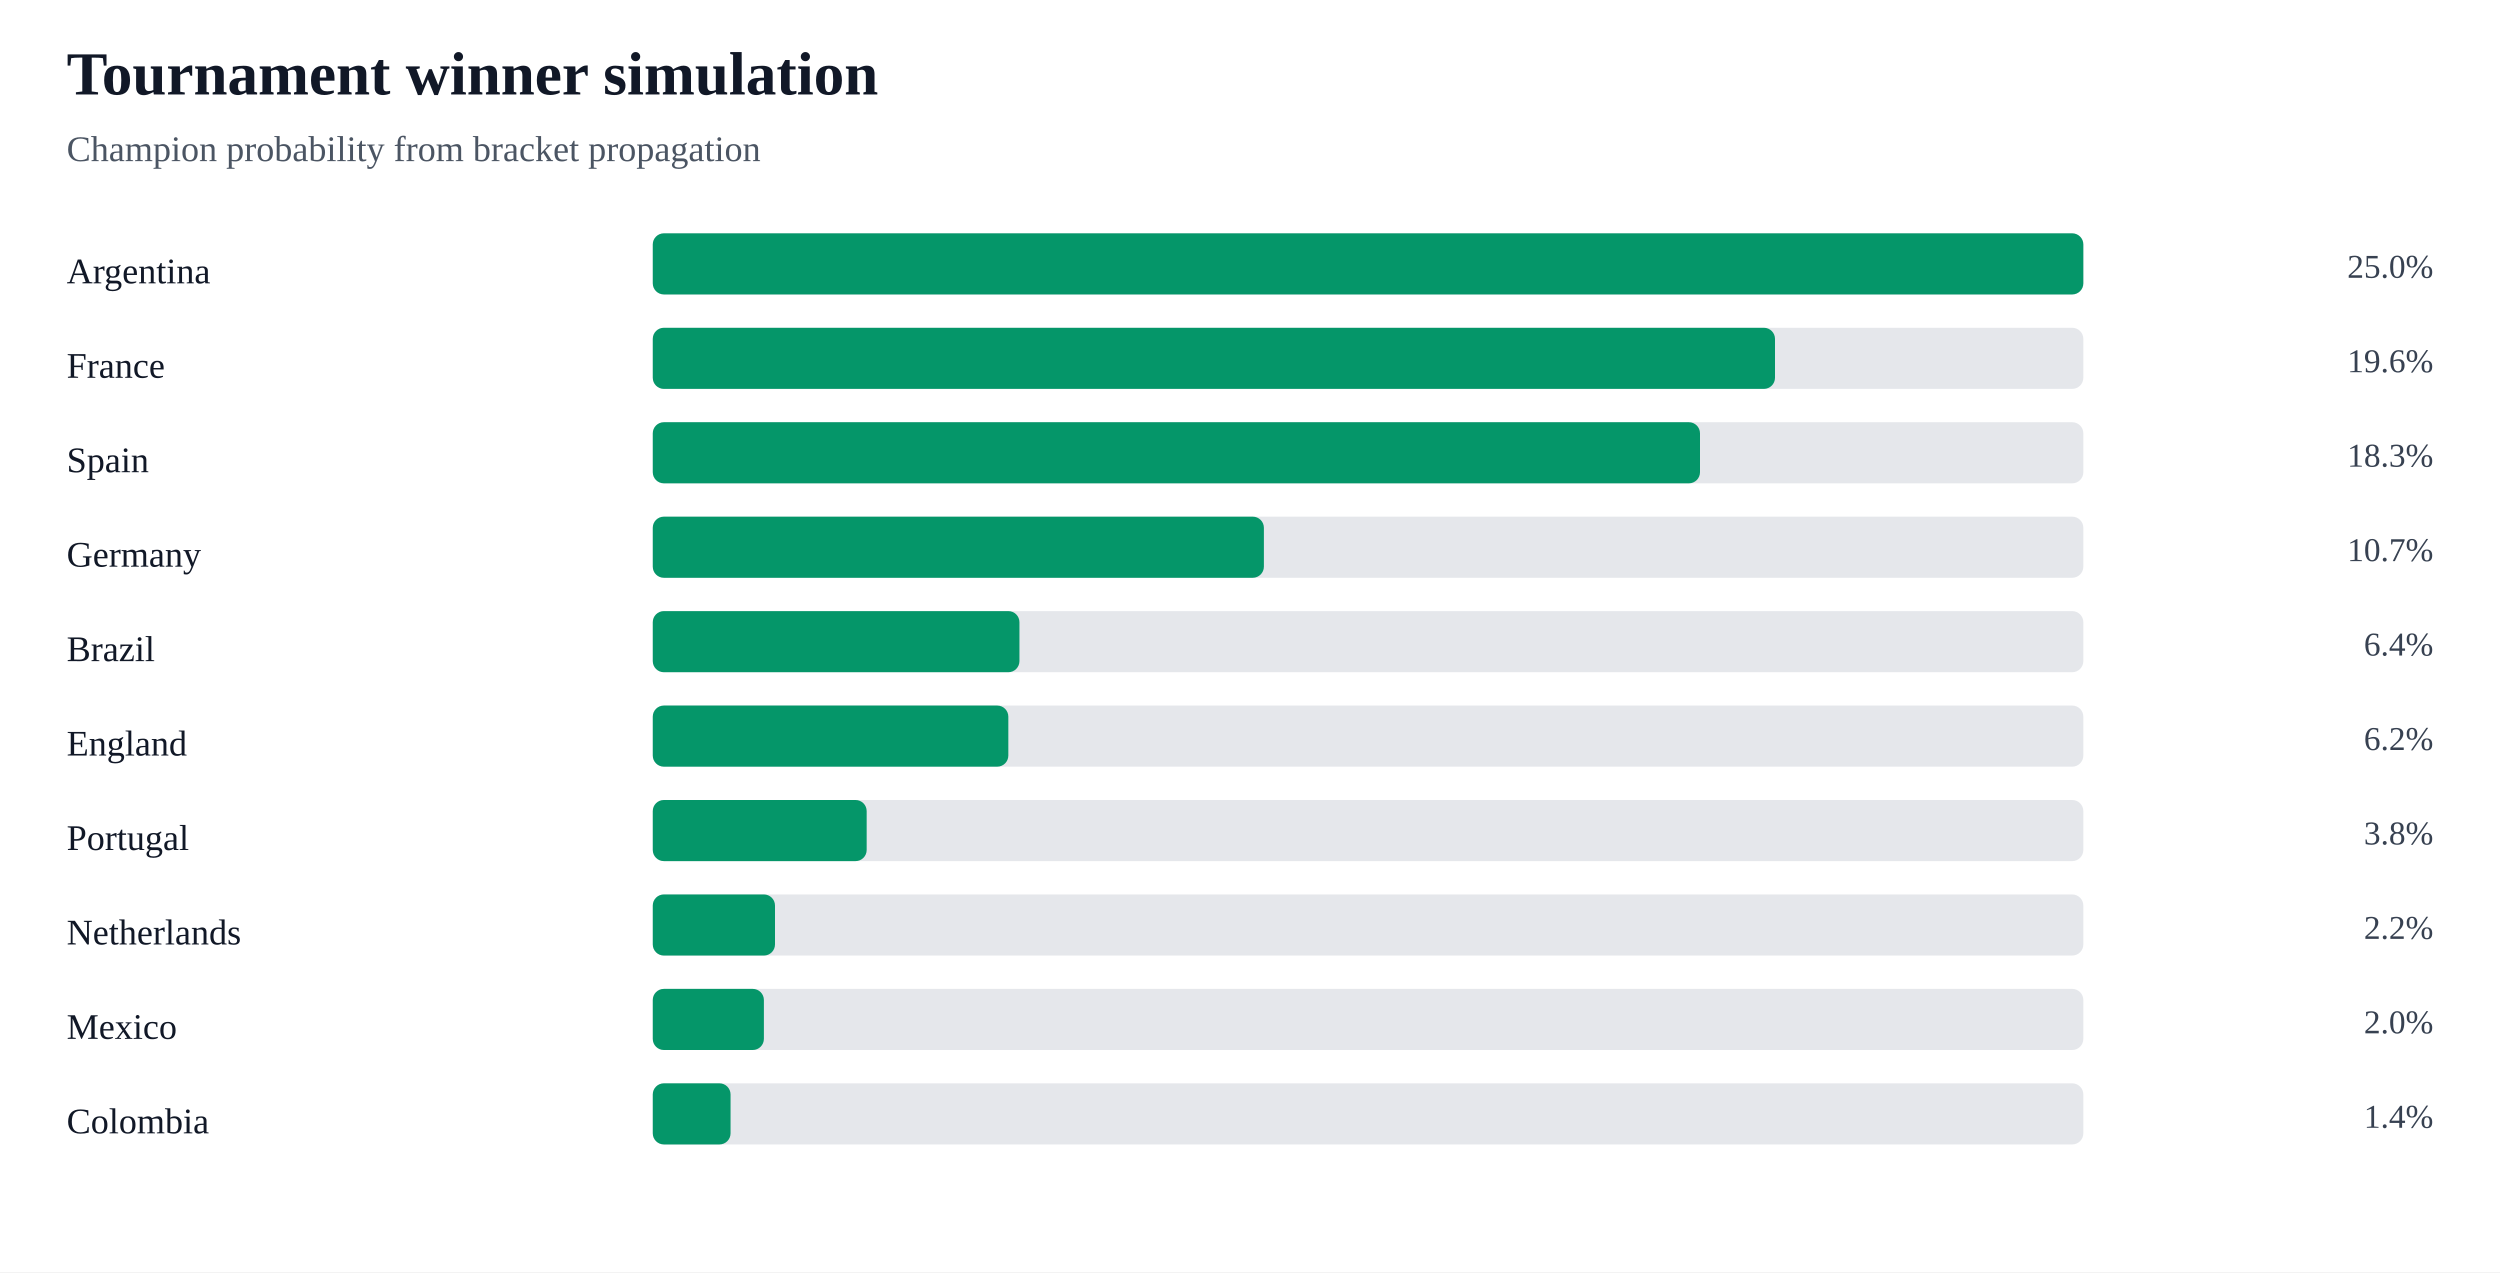
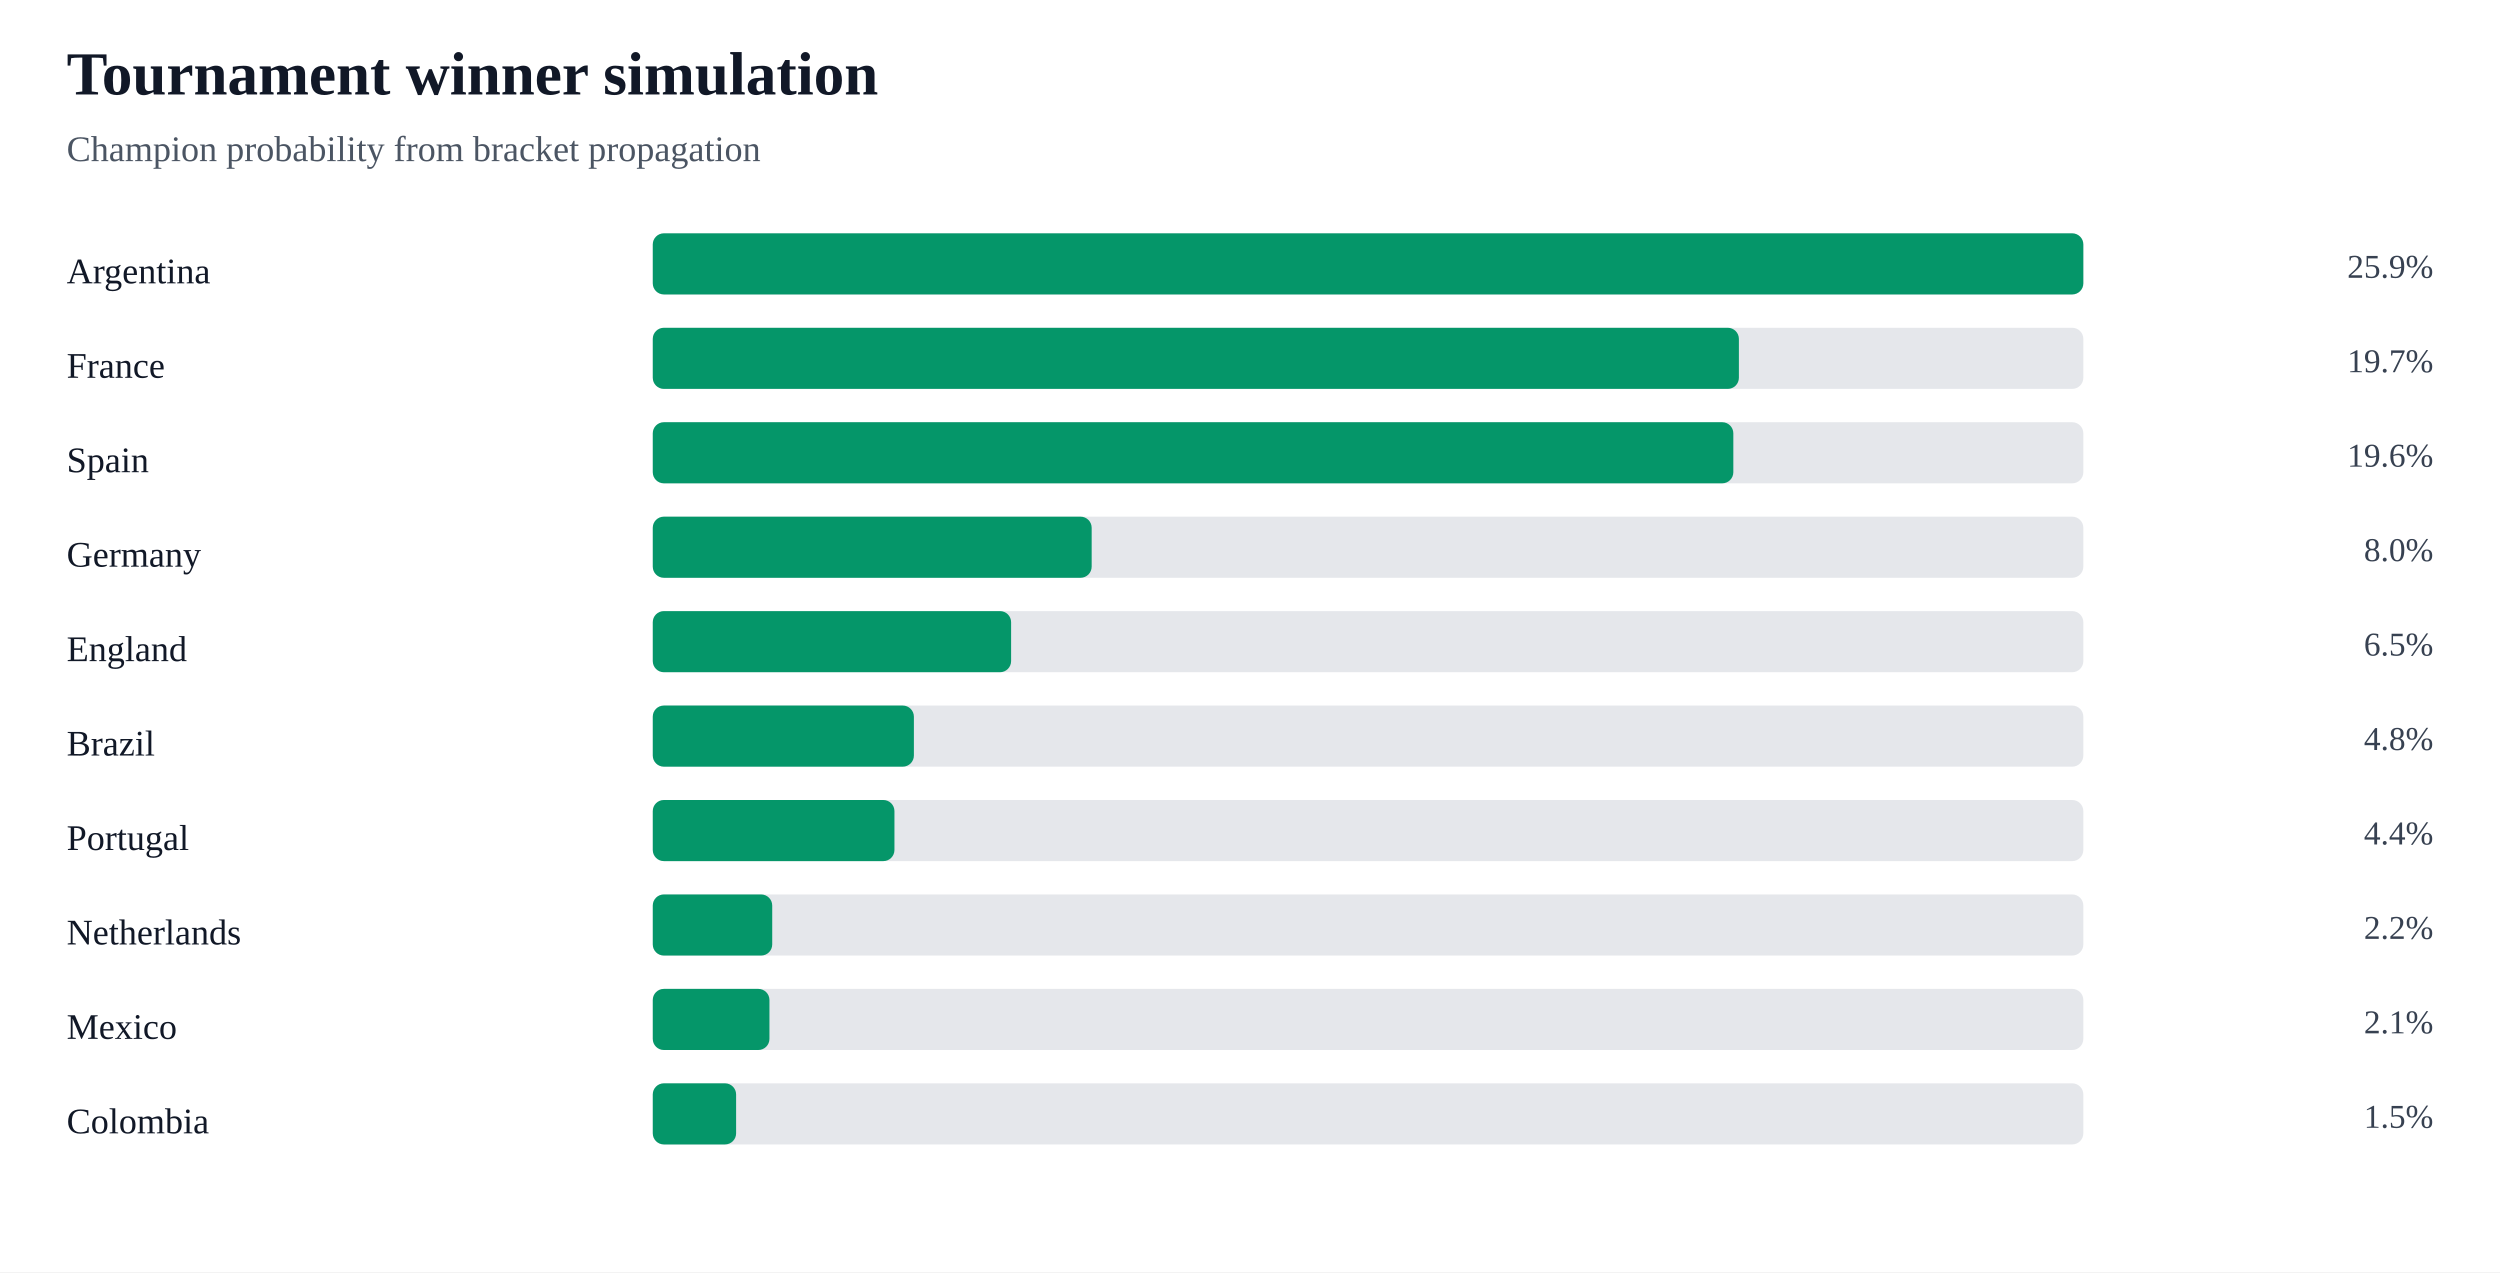
<svg xmlns="http://www.w3.org/2000/svg" width="900" height="458" viewBox="0 0 900 458" role="img">
  <rect width="100%" height="100%" fill="#ffffff" />
  <text x="24" y="34" font-size="22" font-weight="700" fill="#111827">Tournament winner simulation</text>
  <text x="24" y="58" font-size="13" fill="#4b5563">Champion probability from bracket propagation</text>
  <text x="24" y="102" font-size="13" fill="#111827">Argentina</text>
  <rect x="235" y="84" width="515" height="22" rx="4" fill="#e5e7eb" />
  <rect x="235" y="84" width="515" height="22" rx="4" fill="#059669" />
-   <text x="876" y="100" text-anchor="end" font-size="12" fill="#374151">25.0%</text>
+   <text x="876" y="100" text-anchor="end" font-size="12" fill="#374151">25.9%</text>
  <text x="24" y="136" font-size="13" fill="#111827">France</text>
  <rect x="235" y="118" width="515" height="22" rx="4" fill="#e5e7eb" />
-   <rect x="235" y="118" width="404" height="22" rx="4" fill="#059669" />
-   <text x="876" y="134" text-anchor="end" font-size="12" fill="#374151">19.6%</text>
+   <rect x="235" y="118" width="391" height="22" rx="4" fill="#059669" />
+   <text x="876" y="134" text-anchor="end" font-size="12" fill="#374151">19.7%</text>
  <text x="24" y="170" font-size="13" fill="#111827">Spain</text>
  <rect x="235" y="152" width="515" height="22" rx="4" fill="#e5e7eb" />
-   <rect x="235" y="152" width="377" height="22" rx="4" fill="#059669" />
-   <text x="876" y="168" text-anchor="end" font-size="12" fill="#374151">18.3%</text>
+   <rect x="235" y="152" width="389" height="22" rx="4" fill="#059669" />
+   <text x="876" y="168" text-anchor="end" font-size="12" fill="#374151">19.6%</text>
  <text x="24" y="204" font-size="13" fill="#111827">Germany</text>
  <rect x="235" y="186" width="515" height="22" rx="4" fill="#e5e7eb" />
-   <rect x="235" y="186" width="220" height="22" rx="4" fill="#059669" />
-   <text x="876" y="202" text-anchor="end" font-size="12" fill="#374151">10.7%</text>
-   <text x="24" y="238" font-size="13" fill="#111827">Brazil</text>
+   <rect x="235" y="186" width="158" height="22" rx="4" fill="#059669" />
+   <text x="876" y="202" text-anchor="end" font-size="12" fill="#374151">8.0%</text>
+   <text x="24" y="238" font-size="13" fill="#111827">England</text>
  <rect x="235" y="220" width="515" height="22" rx="4" fill="#e5e7eb" />
-   <rect x="235" y="220" width="132" height="22" rx="4" fill="#059669" />
-   <text x="876" y="236" text-anchor="end" font-size="12" fill="#374151">6.4%</text>
-   <text x="24" y="272" font-size="13" fill="#111827">England</text>
+   <rect x="235" y="220" width="129" height="22" rx="4" fill="#059669" />
+   <text x="876" y="236" text-anchor="end" font-size="12" fill="#374151">6.5%</text>
+   <text x="24" y="272" font-size="13" fill="#111827">Brazil</text>
  <rect x="235" y="254" width="515" height="22" rx="4" fill="#e5e7eb" />
-   <rect x="235" y="254" width="128" height="22" rx="4" fill="#059669" />
-   <text x="876" y="270" text-anchor="end" font-size="12" fill="#374151">6.2%</text>
+   <rect x="235" y="254" width="94" height="22" rx="4" fill="#059669" />
+   <text x="876" y="270" text-anchor="end" font-size="12" fill="#374151">4.8%</text>
  <text x="24" y="306" font-size="13" fill="#111827">Portugal</text>
  <rect x="235" y="288" width="515" height="22" rx="4" fill="#e5e7eb" />
-   <rect x="235" y="288" width="77" height="22" rx="4" fill="#059669" />
-   <text x="876" y="304" text-anchor="end" font-size="12" fill="#374151">3.8%</text>
+   <rect x="235" y="288" width="87" height="22" rx="4" fill="#059669" />
+   <text x="876" y="304" text-anchor="end" font-size="12" fill="#374151">4.4%</text>
  <text x="24" y="340" font-size="13" fill="#111827">Netherlands</text>
  <rect x="235" y="322" width="515" height="22" rx="4" fill="#e5e7eb" />
-   <rect x="235" y="322" width="44" height="22" rx="4" fill="#059669" />
+   <rect x="235" y="322" width="43" height="22" rx="4" fill="#059669" />
  <text x="876" y="338" text-anchor="end" font-size="12" fill="#374151">2.2%</text>
  <text x="24" y="374" font-size="13" fill="#111827">Mexico</text>
  <rect x="235" y="356" width="515" height="22" rx="4" fill="#e5e7eb" />
-   <rect x="235" y="356" width="40" height="22" rx="4" fill="#059669" />
-   <text x="876" y="372" text-anchor="end" font-size="12" fill="#374151">2.0%</text>
+   <rect x="235" y="356" width="42" height="22" rx="4" fill="#059669" />
+   <text x="876" y="372" text-anchor="end" font-size="12" fill="#374151">2.1%</text>
  <text x="24" y="408" font-size="13" fill="#111827">Colombia</text>
  <rect x="235" y="390" width="515" height="22" rx="4" fill="#e5e7eb" />
-   <rect x="235" y="390" width="28" height="22" rx="4" fill="#059669" />
-   <text x="876" y="406" text-anchor="end" font-size="12" fill="#374151">1.4%</text>
+   <rect x="235" y="390" width="30" height="22" rx="4" fill="#059669" />
+   <text x="876" y="406" text-anchor="end" font-size="12" fill="#374151">1.5%</text>
</svg>
